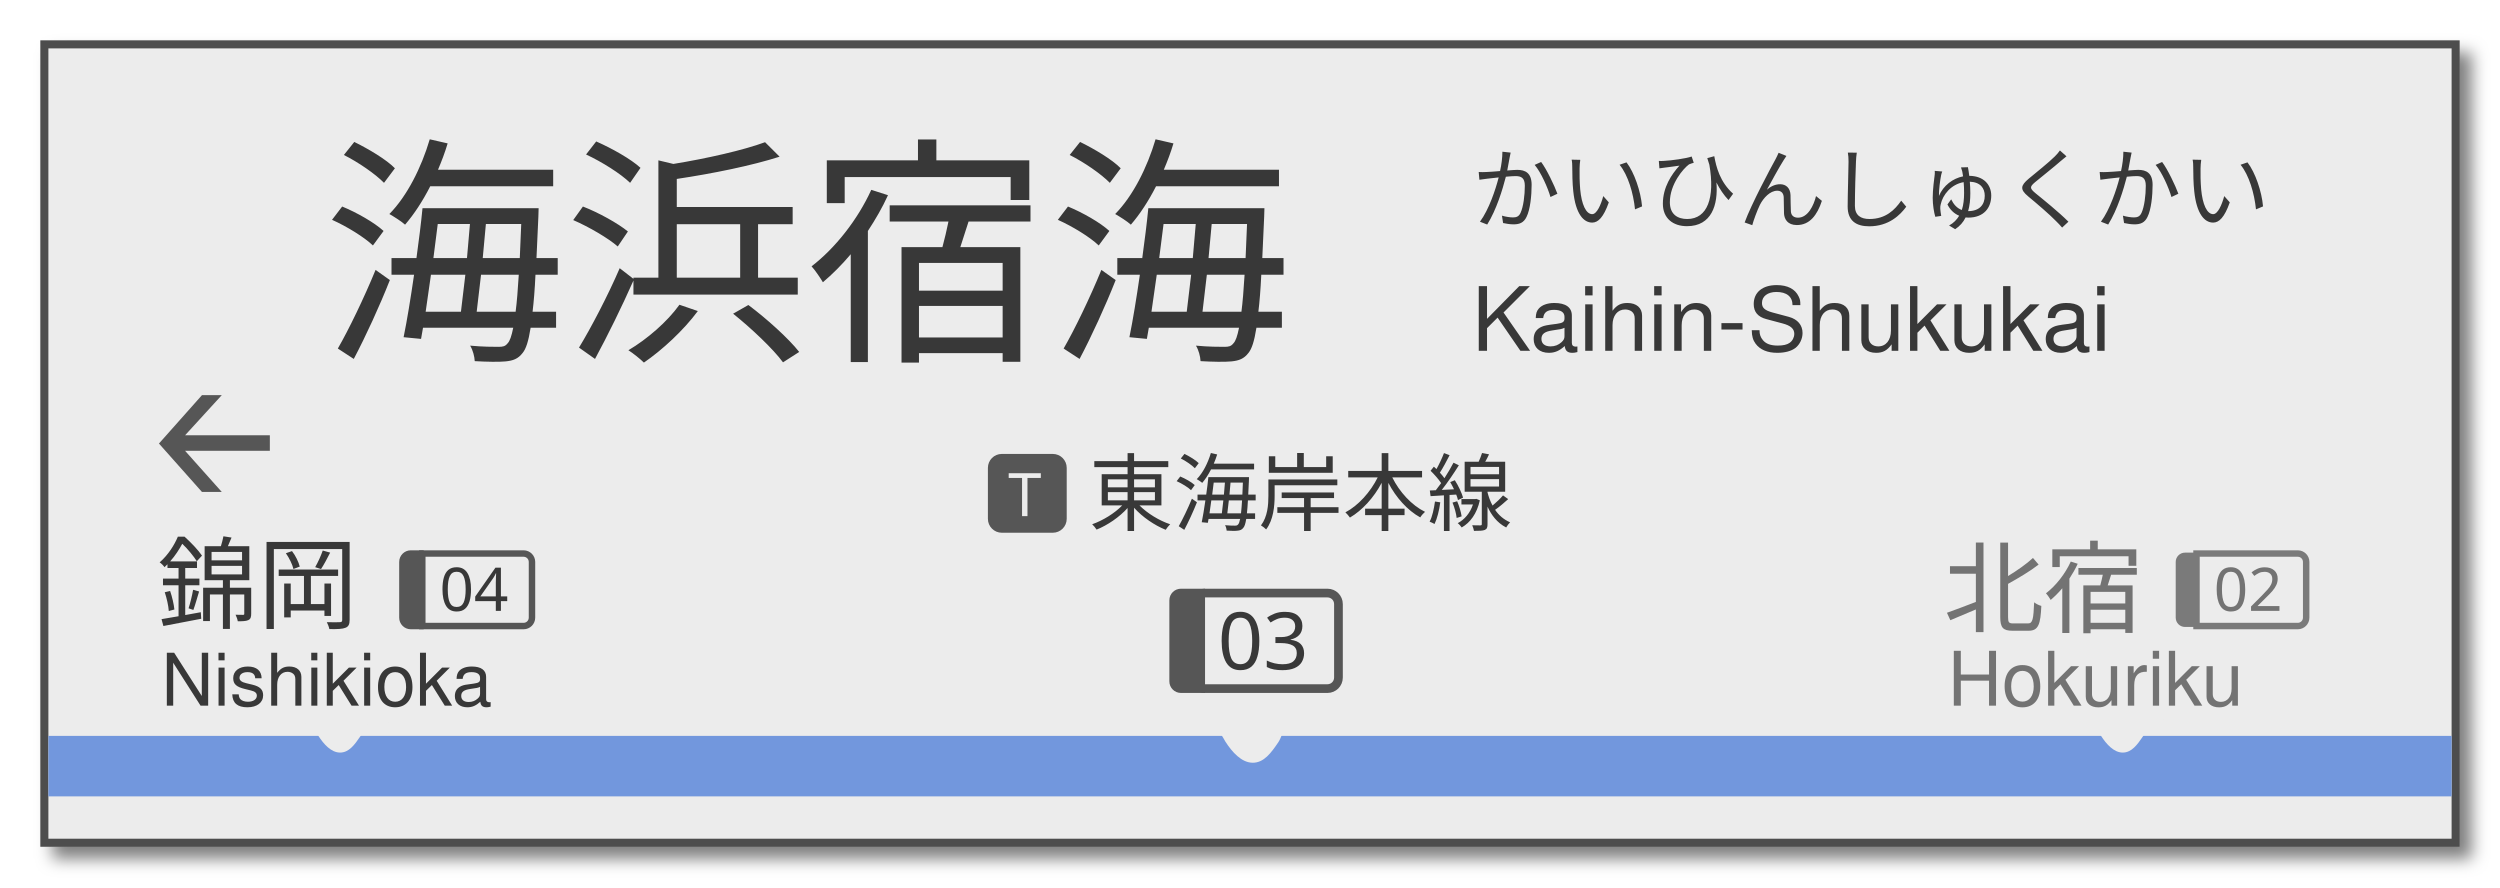
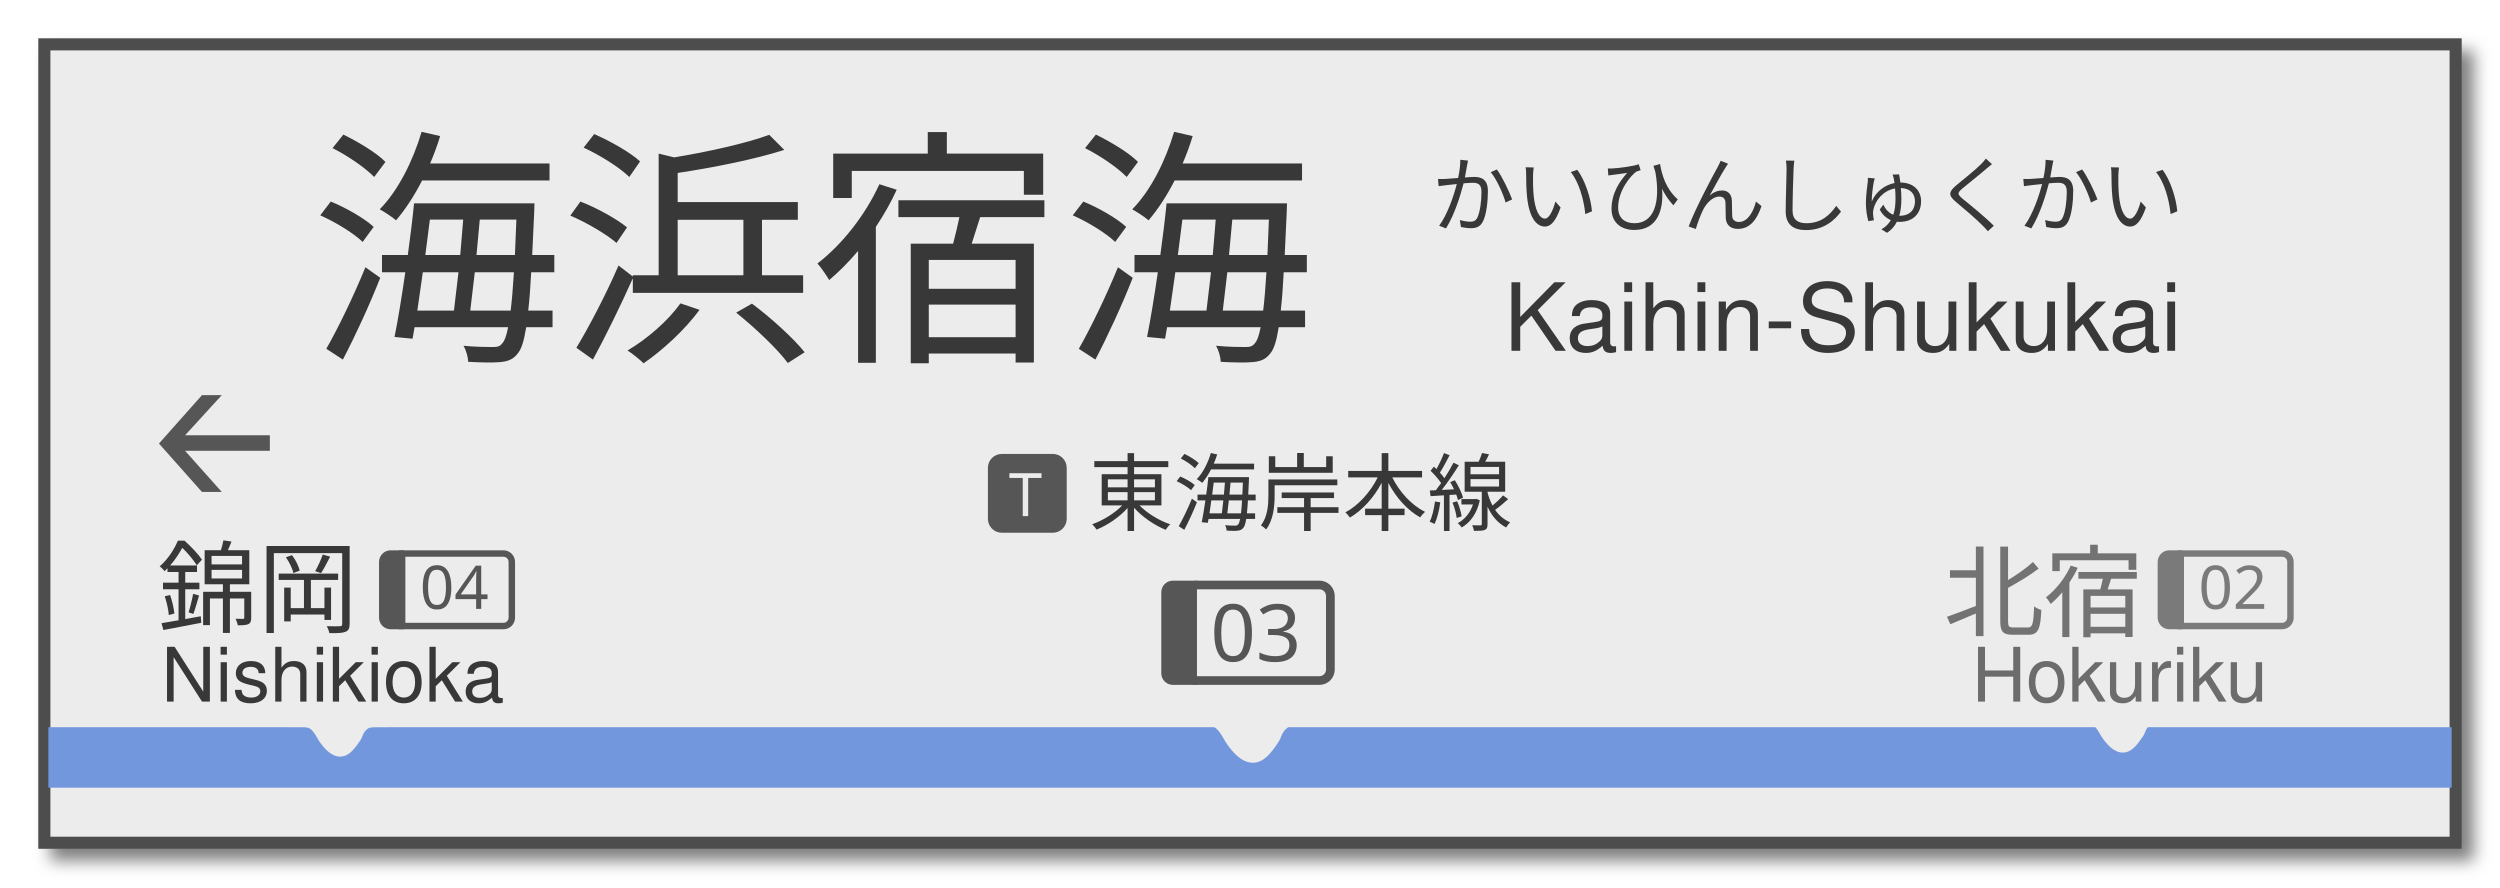
<svg xmlns="http://www.w3.org/2000/svg" width="620px" height="220px" viewBox="0 0 620 220" version="1.1">
  <defs>
    <filter x="-2.2%" y="-6.8%" width="104.5%" height="113.5%" filterUnits="objectBoundingBox" id="filter-1">
      <feOffset dx="3" dy="3" in="SourceAlpha" result="shadowOffsetOuter1" />
      <feGaussianBlur stdDeviation="2" in="shadowOffsetOuter1" result="shadowBlurOuter1" />
      <feColorMatrix values="0 0 0 0 0   0 0 0 0 0   0 0 0 0 0  0 0 0 0.5 0" type="matrix" in="shadowBlurOuter1" result="shadowMatrixOuter1" />
      <feMerge>
        <feMergeNode in="shadowMatrixOuter1" />
        <feMergeNode in="SourceGraphic" />
      </feMerge>
    </filter>
  </defs>
  <g id="页面-1" stroke="none" stroke-width="1" fill="none" fill-rule="evenodd">
    <g id="Output" filter="url(#filter-1)" transform="translate(10, 10)">
-       <rect id="background" stroke="#4D4D4D" stroke-width="2" fill="#ECECEC" x="1" y="1" width="598" height="198" />
-       <g id="Main" transform="translate(65, 15)" fill="#383838" font-weight="normal">
-         <text id="staNameEnglish" font-family="Helvetica" font-size="22">
-           <tspan x="290" y="62">Kaihin-Shukukai</tspan>
+       <rect id="background" stroke="#4D4D4D" stroke-width="3" fill="#ECECEC" x="1" y="1" width="598" height="198" />
+       <g id="Main" transform="translate(67, 15)" fill="#383838" font-weight="normal">
+         <text id="staNameEnglish" font-family="Helvetica" font-size="23.328">
+           <tspan x="296" y="62">Kaihin-Shukukai</tspan>
        </text>
-         <text id="staNameKana" font-family=".PingFangSC-Regular, .PingFang SC" font-size="22">
-           <tspan x="290" y="30">かいひんしゅくかい</tspan>
+         <text id="staNameKana" font-family=".PingFangSC-Regular, .PingFang SC" font-size="20.736">
+           <tspan x="278" y="31">かいひんしゅくかい</tspan>
        </text>
-         <text id="staNameChinese" font-family=".PingFangSC-Regular, .PingFang SC" font-size="60">
-           <tspan x="5" y="60">海浜宿海</tspan>
+         <text id="staNameChinese" font-family=".PingFangSC-Regular, .PingFang SC" font-size="62.208">
+           <tspan x="0" y="60">海浜宿海</tspan>
        </text>
      </g>
-       <line x1="2" y1="180" x2="598" y2="180" id="line" stroke="#7297DD" stroke-width="15" />
+       <line x1="2" y1="177.846" x2="598.004" y2="177.846" id="line" stroke="#7297DD" stroke-width="15" />
      <g id="Right" transform="translate(472, 120)">
        <text id="rightStaNameChinese" font-family="PingFangSC-Regular, PingFang SC" font-size="24.883" font-weight="normal" fill="#737373">
-           <tspan x="0" y="25">北宿</tspan>
+           <tspan x="0" y="26">北宿</tspan>
        </text>
-         <g id="rightIcon" transform="translate(57, 5)">
-           <path d="M5.508,2.052 L5.508,20.484 L2.88,20.484 C2.244,20.484 1.668,20.226 1.251,19.809 C0.834,19.392 0.576,18.816 0.576,18.18 L0.576,18.18 L0.576,4.356 C0.576,3.72 0.834,3.144 1.251,2.727 C1.668,2.31 2.244,2.052 2.88,2.052 L2.88,2.052 L5.508,2.052 Z" id="rec1" fill="#7A7A7A" stroke-width="1.152" />
+         <g id="icon" transform="translate(53.1, 5)">
+           <path d="M5.508,2.052 L5.508,20.484 L2.88,20.484 C2.244,20.484 1.668,20.226 1.251,19.809 C0.834,19.392 0.576,18.816 0.576,18.18 L0.576,18.18 L0.576,4.356 C0.576,3.72 0.834,3.144 1.251,2.727 C1.668,2.31 2.244,2.052 2.88,2.052 L2.88,2.052 L5.508,2.052 Z" id="rec1" stroke="#7A7A7A" stroke-width="1.152" fill="#7A7A7A" />
          <path d="M30.852,2.276 C31.426,2.276 31.946,2.509 32.323,2.885 C32.699,3.262 32.932,3.782 32.932,4.356 L32.932,4.356 L32.932,18.18 C32.932,18.754 32.699,19.274 32.323,19.651 C31.946,20.027 31.426,20.26 30.852,20.26 L30.852,20.26 L5.732,20.26 L5.732,2.276 Z" id="rec2" stroke="#7A7A7A" stroke-width="1.6" />
-           <text id="rightStaNumber" font-family="PingFangSC-Medium, PingFang SC" font-size="14.93" font-weight="400" fill="#737373">
-             <tspan x="10" y="16.5">02</tspan>
+           <text id="rightStaNumber" font-family="PingFangSC-Medium, PingFang SC" font-size="14.93" font-weight="400" fill="#7A7A7A">
+             <tspan x="10.116" y="16">02</tspan>
          </text>
        </g>
        <path d="M44.44,56.638 C46.65,56.638 48.048,54.684 49.44,52.638 C50.148,51.598 50.007,50.752 51.243,49.753 C51.606,49.46 52.235,49.313 53.128,49.313 L56.576,49.313 C49.372,46.438 45.27,45 44.269,45 C43.304,45 39.214,46.438 32,49.313 L35.593,49.313 C36.029,49.326 36.443,49.43 36.834,49.622 C37.85,50.123 38.871,52.205 39.05,52.484 C40.379,54.546 42.231,56.638 44.44,56.638 Z" id="rightEpli" fill="#ECECEC" />
-         <text id="rightStaNameEnglish" font-family="Helvetica" font-size="18.662" font-weight="normal" fill="#737373">
-           <tspan x="1" y="45">Hokuriku</tspan>
+         <text id="rightStaNameEnglish" font-family="Helvetica" font-size="18.662" font-weight="normal" fill="#6C6C6C">
+           <tspan x="7" y="44">Hokuriku</tspan>
        </text>
      </g>
-       <g id="Left" transform="translate(29, 120)">
-         <g id="leftIcon" transform="translate(60, 5)">
+       <g id="Left" transform="translate(29, 121)">
+         <g id="icon" transform="translate(55, 4)">
          <path d="M5.508,2.052 L5.508,20.484 L2.88,20.484 C2.244,20.484 1.668,20.226 1.251,19.809 C0.834,19.392 0.576,18.816 0.576,18.18 L0.576,18.18 L0.576,4.356 C0.576,3.72 0.834,3.144 1.251,2.727 C1.668,2.31 2.244,2.052 2.88,2.052 L2.88,2.052 L5.508,2.052 Z" id="rec1" stroke="#565656" stroke-width="1.152" fill="#565656" />
          <path d="M30.852,2.276 C31.426,2.276 31.946,2.509 32.323,2.885 C32.699,3.262 32.932,3.782 32.932,4.356 L32.932,4.356 L32.932,18.18 C32.932,18.754 32.699,19.274 32.323,19.651 C31.946,20.027 31.426,20.26 30.852,20.26 L30.852,20.26 L5.732,20.26 L5.732,2.276 Z" id="rec2" stroke="#565656" stroke-width="1.6" />
-           <text id="leftStaNumber" font-family="PingFangSC-Medium, PingFang SC" font-size="14.93" font-weight="400" fill="#383838">
-             <tspan x="10" y="16.5">04</tspan>
+           <text id="leftStaNumber" font-family="PingFangSC-Medium, PingFang SC" font-size="14.93" font-weight="400" fill="#565656">
+             <tspan x="10.116" y="16">04</tspan>
          </text>
        </g>
        <path d="M45.341,56.638 C47.55,56.638 48.948,54.684 50.341,52.638 C51.048,51.598 50.907,50.752 52.144,49.753 C52.507,49.46 53.135,49.313 54.028,49.313 L57.476,49.313 C50.273,46.438 46.17,45 45.169,45 C44.204,45 40.114,46.438 32.9,49.313 L36.493,49.313 C36.929,49.326 37.343,49.43 37.734,49.622 C38.751,50.123 39.771,52.205 39.951,52.484 C41.279,54.546 43.131,56.638 45.341,56.638 Z" id="leftEpli" fill="#ECECEC" />
        <text id="leftStaNameChinese" font-family=".PingFangSC-Regular, .PingFang SC" font-size="24.883" font-weight="normal" fill="#383838">
          <tspan x="0" y="24">錦岡</tspan>
          <tspan x="50.413" y="24" font-family=".AppleSystemUIFont" />
        </text>
-         <text id="leftStaNameEnglish" font-family="Helvetica" font-size="18" font-weight="normal" fill="#383838">
-           <tspan x="1" y="45">Nishikioka</tspan>
+         <text id="leftStaNameEnglish" font-family="Helvetica" font-size="18.662" font-weight="normal" fill="#383838">
+           <tspan x="1" y="43">Nishikioka</tspan>
        </text>
      </g>
      <g id="Middle" transform="translate(235, 100)">
-         <g id="middleIcon" transform="translate(45, 35)">
+         <g id="icon" transform="translate(43, 33)">
          <path d="M39.214,2.08 C39.966,2.08 40.646,2.385 41.139,2.877 C41.631,3.37 41.936,4.05 41.936,4.802 L41.936,4.802 L41.936,23.049 C41.936,23.801 41.631,24.481 41.139,24.974 C40.646,25.466 39.966,25.771 39.214,25.771 L39.214,25.771 L8.802,25.771 C8.05,25.771 7.37,25.466 6.877,24.974 C6.385,24.481 6.08,23.801 6.08,23.049 L6.08,23.049 L6.08,4.802 C6.08,4.05 6.385,3.37 6.877,2.877 C7.37,2.385 8.05,2.08 8.802,2.08 L8.802,2.08 Z" id="rec2" stroke="#565656" stroke-width="2.16" />
-           <text id="middleStaNumber" font-family="PingFangSC-Medium, PingFang SC" font-size="19.707" font-weight="400" fill="#383838">
-             <tspan x="12" y="21">03</tspan>
+           <text id="middleStaNumber" font-family="PingFangSC-Medium, PingFang SC" font-size="19.707" font-weight="400" fill="#565656">
+             <tspan x="12.173" y="21">03</tspan>
          </text>
          <path d="M7.77,2.08 L7.77,25.77 L2.874,25.77 C2.379,25.77 1.93,25.569 1.605,25.245 C1.281,24.92 1.08,24.471 1.08,23.976 L1.08,23.976 L1.08,3.874 C1.08,3.379 1.281,2.93 1.605,2.605 C1.93,2.281 2.379,2.08 2.874,2.08 L2.874,2.08 L7.77,2.08 Z" id="rec1" stroke="#565656" stroke-width="2.16" fill="#565656" />
        </g>
        <g id="lineIcon" transform="translate(0, 2)">
          <rect id="rec" stroke="#565656" stroke-width="1.15" fill="#565656" x="0.575" y="1.15" width="18.394" height="18.394" rx="2.874" />
          <text id="lineAbbr" font-family="PingFangSC-Regular, PingFang SC" font-size="14.899" font-weight="normal" fill="#ECECEC">
-             <tspan x="5" y="16">T</tspan>
+             <tspan x="5.173" y="16">T</tspan>
          </text>
        </g>
        <path d="M65.692,79.159 C68.479,79.159 70.243,76.694 72,74.113 C72.892,72.802 72.714,71.734 74.274,70.474 C74.732,70.104 75.524,69.919 76.651,69.919 L81,69.919 C71.914,66.292 66.739,64.479 65.476,64.479 C64.259,64.479 59.1,66.292 50,69.919 L54.532,69.919 C55.082,69.936 55.604,70.066 56.098,70.309 C57.38,70.941 58.667,73.568 58.894,73.919 C60.569,76.52 62.906,79.159 65.692,79.159 Z" id="middleEpli" fill="#ECECEC" />
        <text id="lineName" font-family=".PingFangSC-Regular, .PingFang SC" font-size="21" font-weight="normal" fill="#383838">
          <tspan x="25" y="20">東海岸本線</tspan>
        </text>
      </g>
      <polygon id="Toward" fill="#565656" points="40.084 88 44.998 88 35.902 97.947 56.922 97.947 56.922 101.806 35.902 101.806 44.998 112 40.084 112 29.42 100" />
    </g>
  </g>
</svg>
